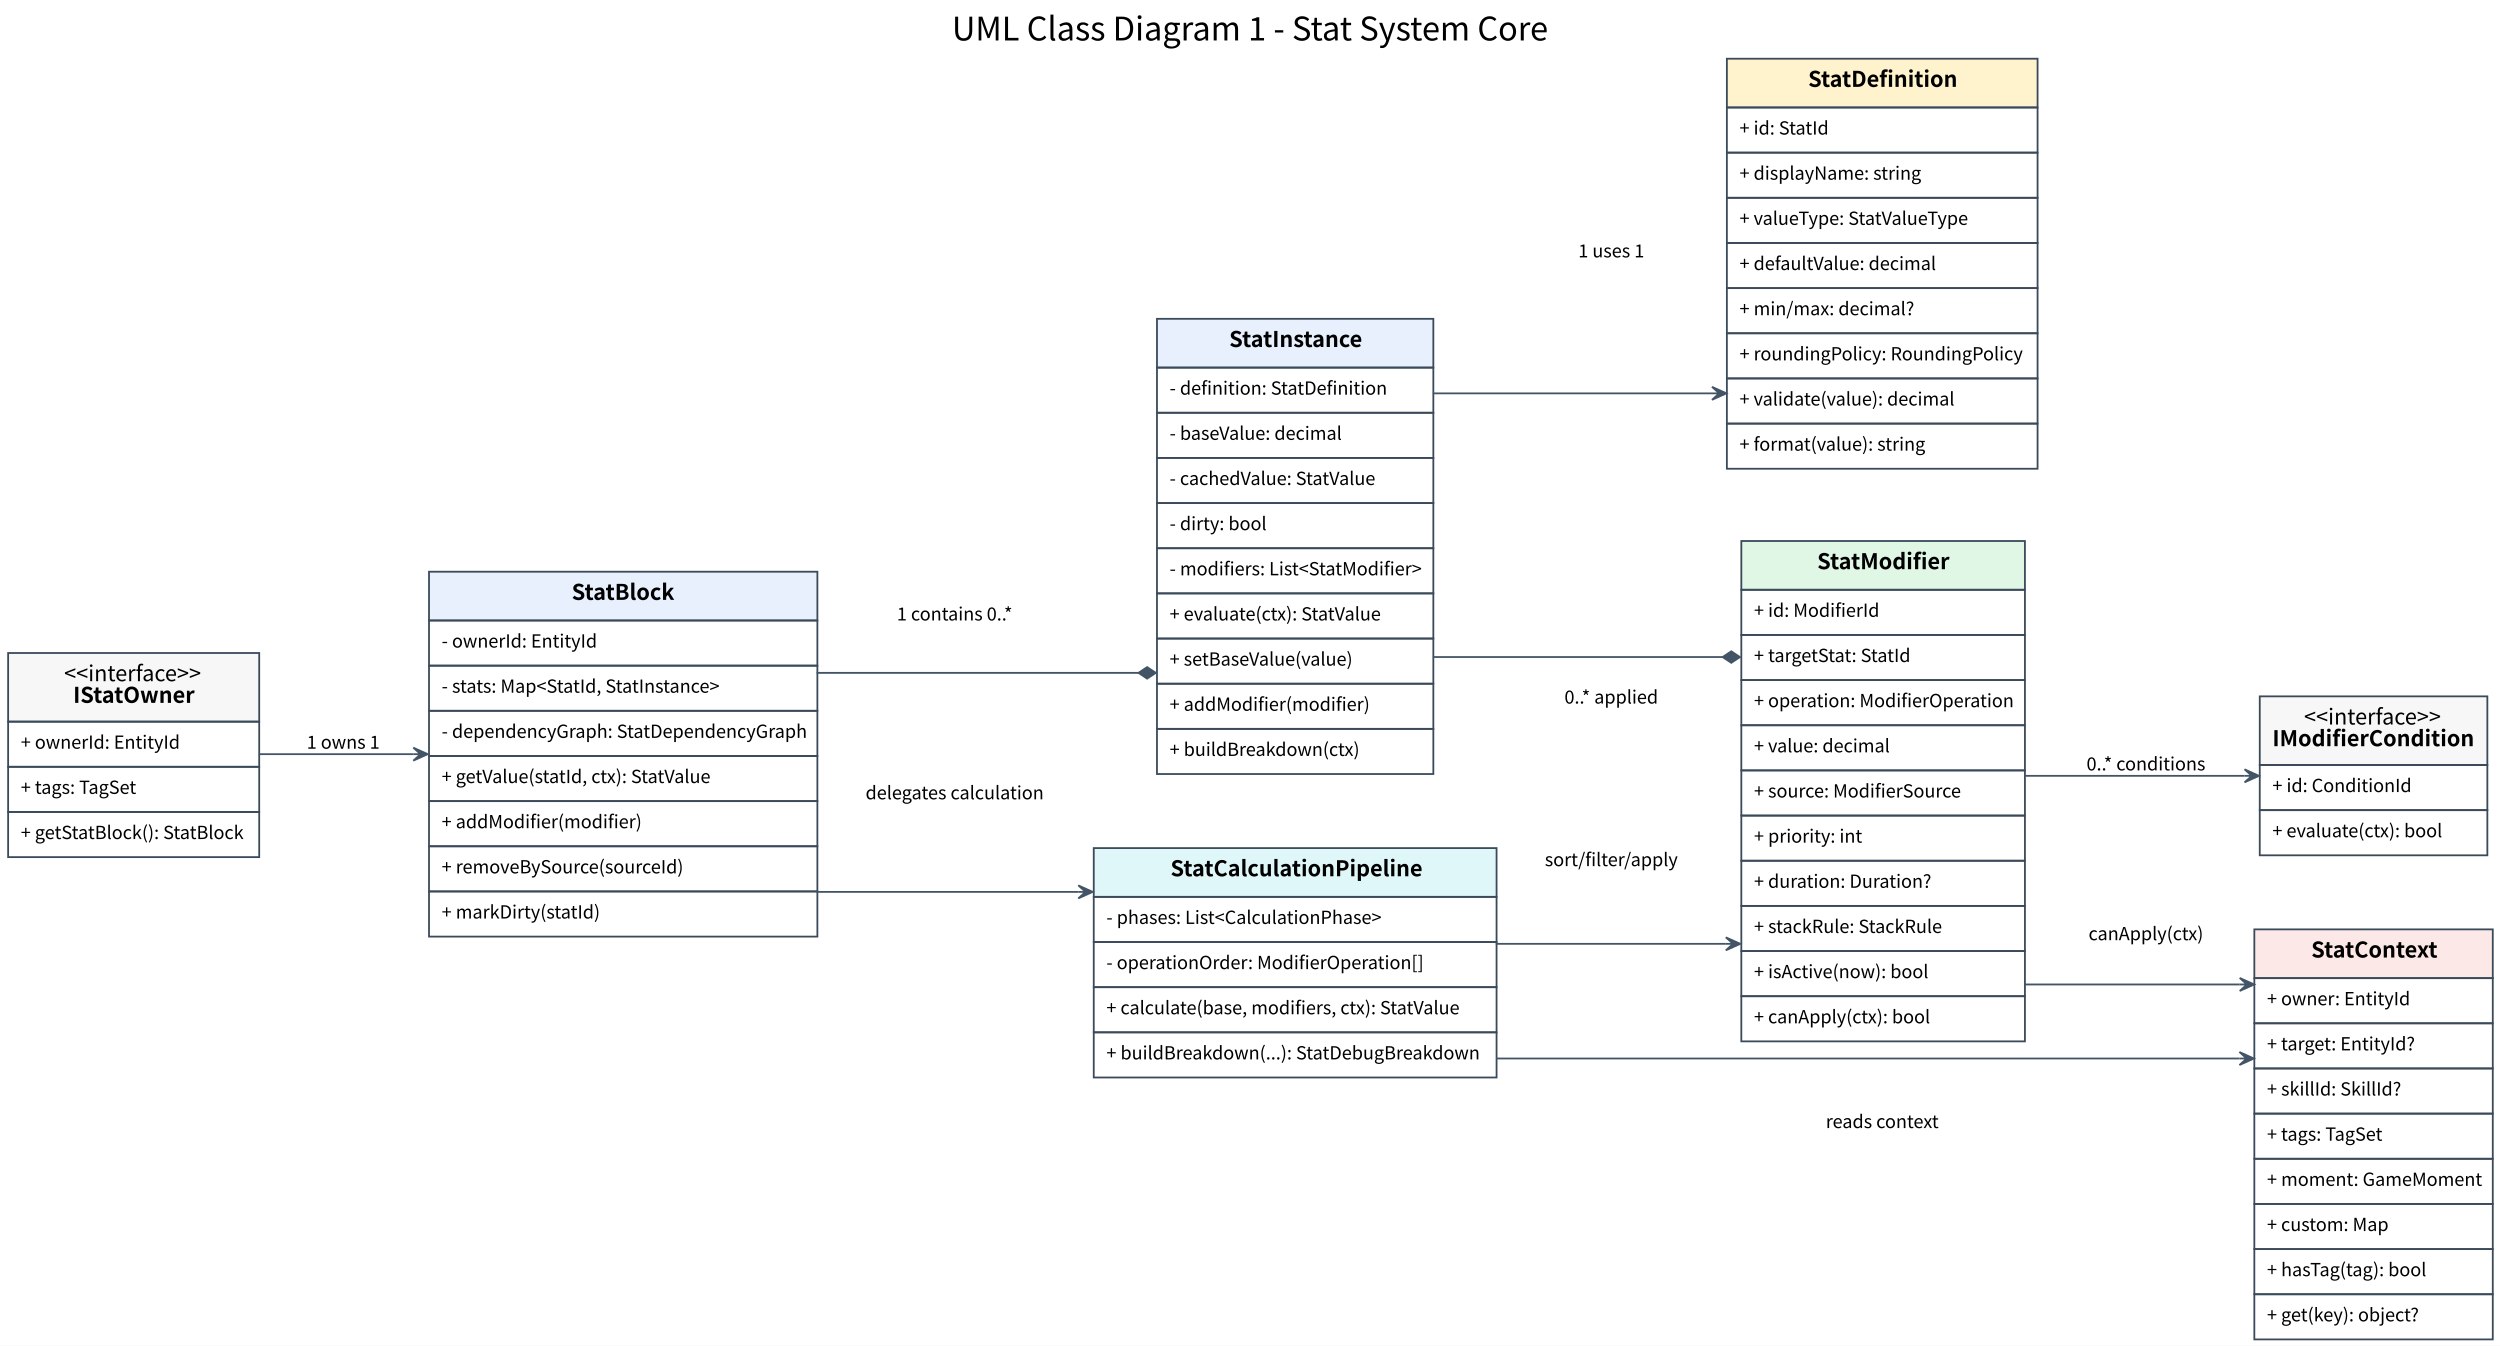
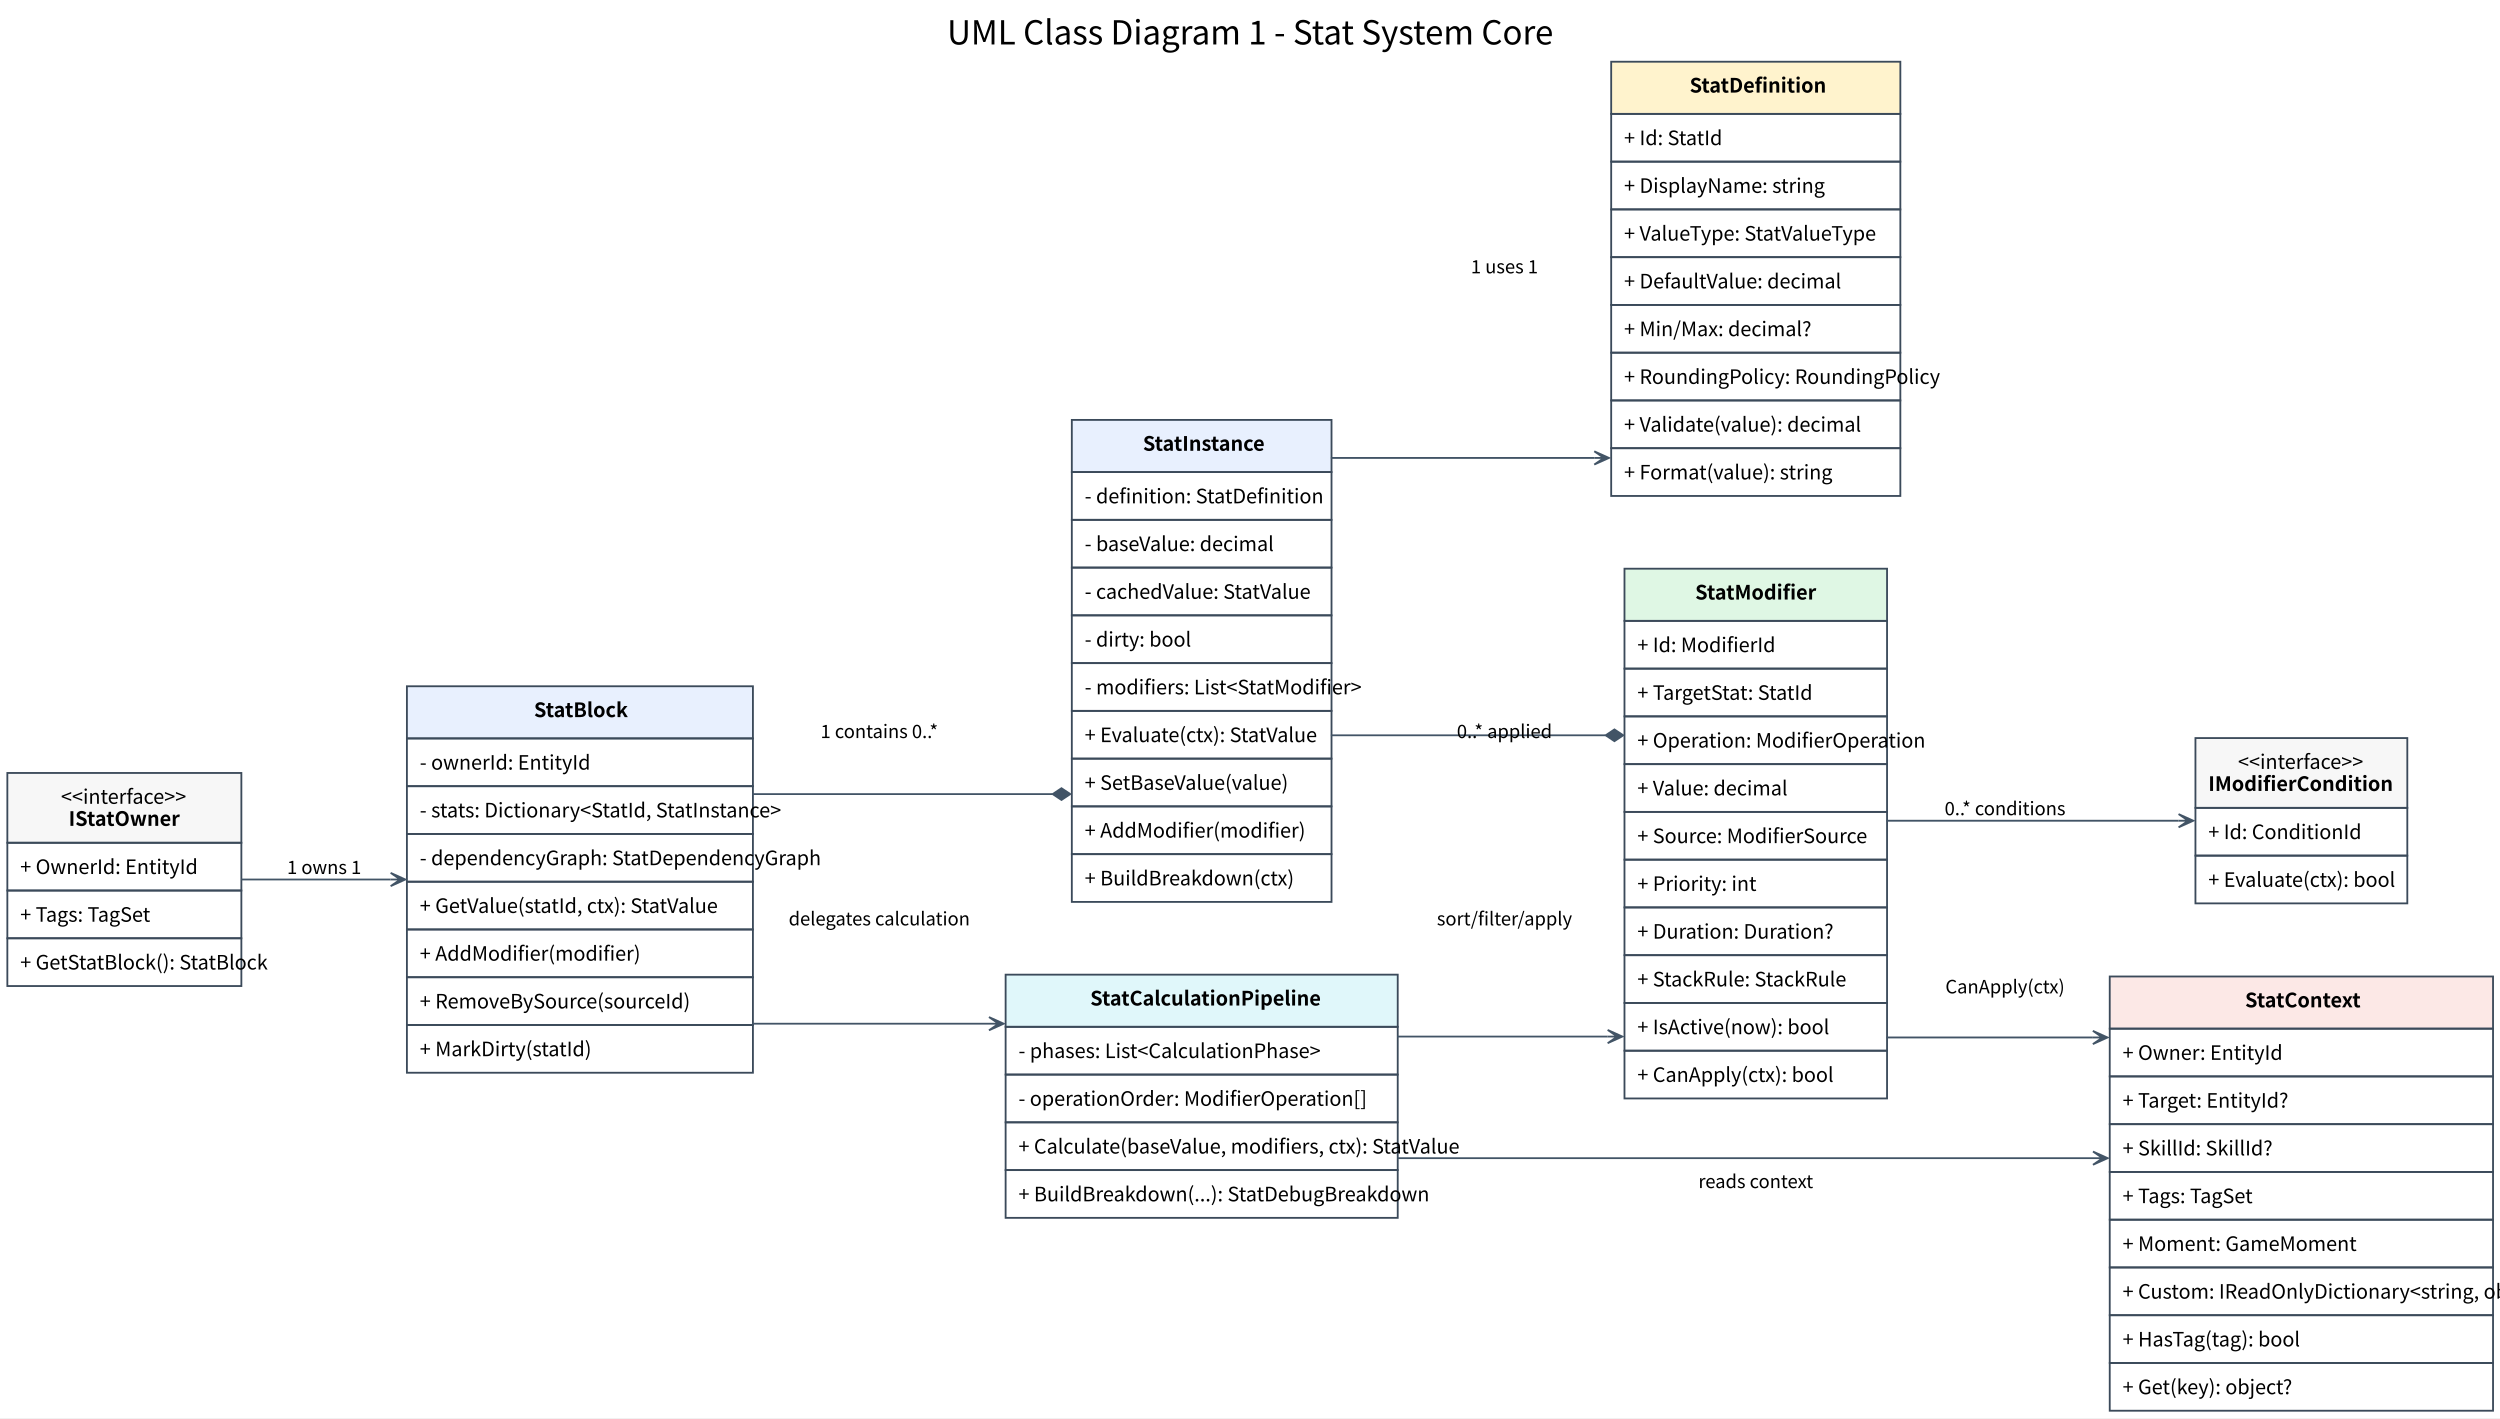
- <svg xmlns="http://www.w3.org/2000/svg" width="1384pt" height="745pt" viewBox="0.00 0.00 1384.00 745.00">
-   <g id="graph0" class="graph" transform="scale(1 1) rotate(0) translate(4 741)">
-     <polygon fill="white" stroke="transparent" points="-4,4 -4,-741 1380,-741 1380,4 -4,4" />
-     <text text-anchor="middle" x="688" y="-718.6" font-family="Noto Sans CJK KR" font-size="18.00">UML Class Diagram 1 - Stat System Core</text>
+ <svg xmlns="http://www.w3.org/2000/svg" width="1361pt" height="772pt" viewBox="0.00 0.00 1361.00 772.00">
+   <style>.node text { font-size: 90%; }</style>
+   <g id="graph0" class="graph" transform="scale(1 1) rotate(0) translate(4 768)">
+     <polygon fill="white" stroke="none" points="-4,4 -4,-768 1357.21,-768 1357.21,4 -4,4" />
+     <text xml:space="preserve" text-anchor="middle" x="676.6" y="-743.8" font-family="Noto Sans CJK KR" font-size="18.00">UML Class Diagram 1 - Stat System Core</text>
    <g id="node1" class="node">
-       <polygon fill="#f7f7f7" stroke="transparent" points="0.5,-341.5 0.5,-379.5 139.5,-379.5 139.5,-341.5 0.5,-341.5" />
-       <polygon fill="none" stroke="#3b4a5a" points="0.5,-341.5 0.5,-379.5 139.5,-379.5 139.5,-341.5 0.5,-341.5" />
-       <text text-anchor="start" x="31.5" y="-363.9" font-family="Noto Sans CJK KR" font-size="12.00">&lt;&lt;interface&gt;&gt;</text>
-       <text text-anchor="start" x="36.5" y="-351.9" font-family="Noto Sans CJK KR" font-weight="bold" font-size="12.00">IStatOwner</text>
-       <polygon fill="none" stroke="#3b4a5a" points="0.5,-316.5 0.5,-341.5 139.5,-341.5 139.5,-316.5 0.5,-316.5" />
-       <text text-anchor="start" x="7.5" y="-326.5" font-family="Noto Sans CJK KR" font-size="10.00">+ ownerId: EntityId</text>
-       <polygon fill="none" stroke="#3b4a5a" points="0.5,-291.5 0.5,-316.5 139.5,-316.5 139.5,-291.5 0.5,-291.5" />
-       <text text-anchor="start" x="7.5" y="-301.5" font-family="Noto Sans CJK KR" font-size="10.00">+ tags: TagSet</text>
-       <polygon fill="none" stroke="#3b4a5a" points="0.5,-266.5 0.5,-291.5 139.5,-291.5 139.5,-266.5 0.5,-266.5" />
-       <text text-anchor="start" x="7.5" y="-276.5" font-family="Noto Sans CJK KR" font-size="10.00">+ getStatBlock(): StatBlock</text>
+       <polygon fill="#f7f7f7" stroke="none" points="0,-309.2 0,-347.2 127.4,-347.2 127.4,-309.2 0,-309.2" />
+       <polygon fill="none" stroke="#3b4a5a" points="0,-309.2 0,-347.2 127.4,-347.2 127.4,-309.2 0,-309.2" />
+       <text xml:space="preserve" text-anchor="start" x="29.18" y="-330.4" font-family="Noto Sans CJK KR" font-size="12.00">&lt;&lt;interface&gt;&gt;</text>
+       <text xml:space="preserve" text-anchor="start" x="33.37" y="-318.4" font-family="Noto Sans CJK KR" font-weight="bold" font-size="12.00">IStatOwner</text>
+       <polygon fill="none" stroke="#3b4a5a" points="0,-283.2 0,-309.2 127.4,-309.2 127.4,-283.2 0,-283.2" />
+       <text xml:space="preserve" text-anchor="start" x="7" y="-292.2" font-family="Noto Sans CJK KR" font-size="10.00">+ OwnerId: EntityId</text>
+       <polygon fill="none" stroke="#3b4a5a" points="0,-257.2 0,-283.2 127.4,-283.2 127.4,-257.2 0,-257.2" />
+       <text xml:space="preserve" text-anchor="start" x="7" y="-266.2" font-family="Noto Sans CJK KR" font-size="10.00">+ Tags: TagSet</text>
+       <polygon fill="none" stroke="#3b4a5a" points="0,-231.2 0,-257.2 127.4,-257.2 127.4,-231.2 0,-231.2" />
+       <text xml:space="preserve" text-anchor="start" x="7" y="-240.2" font-family="Noto Sans CJK KR" font-size="10.00">+ GetStatBlock(): StatBlock</text>
    </g>
    <g id="node2" class="node">
-       <polygon fill="#e8f0fe" stroke="transparent" points="233.5,-397.5 233.5,-424.5 448.5,-424.5 448.5,-397.5 233.5,-397.5" />
-       <polygon fill="none" stroke="#3b4a5a" points="233.5,-397.5 233.5,-424.5 448.5,-424.5 448.5,-397.5 233.5,-397.5" />
-       <text text-anchor="start" x="312.5" y="-408.9" font-family="Noto Sans CJK KR" font-weight="bold" font-size="12.00">StatBlock</text>
-       <polygon fill="none" stroke="#3b4a5a" points="233.5,-372.5 233.5,-397.5 448.5,-397.5 448.5,-372.5 233.5,-372.5" />
-       <text text-anchor="start" x="240.5" y="-382.5" font-family="Noto Sans CJK KR" font-size="10.00">- ownerId: EntityId</text>
-       <polygon fill="none" stroke="#3b4a5a" points="233.5,-347.5 233.5,-372.5 448.5,-372.5 448.5,-347.5 233.5,-347.5" />
-       <text text-anchor="start" x="240.5" y="-357.5" font-family="Noto Sans CJK KR" font-size="10.00">- stats: Map&lt;StatId, StatInstance&gt;</text>
-       <polygon fill="none" stroke="#3b4a5a" points="233.5,-322.5 233.5,-347.5 448.5,-347.5 448.5,-322.5 233.5,-322.5" />
-       <text text-anchor="start" x="240.5" y="-332.5" font-family="Noto Sans CJK KR" font-size="10.00">- dependencyGraph: StatDependencyGraph</text>
-       <polygon fill="none" stroke="#3b4a5a" points="233.5,-297.5 233.5,-322.5 448.5,-322.5 448.5,-297.5 233.5,-297.5" />
-       <text text-anchor="start" x="240.5" y="-307.5" font-family="Noto Sans CJK KR" font-size="10.00">+ getValue(statId, ctx): StatValue</text>
-       <polygon fill="none" stroke="#3b4a5a" points="233.5,-272.5 233.5,-297.5 448.5,-297.5 448.5,-272.5 233.5,-272.5" />
-       <text text-anchor="start" x="240.5" y="-282.5" font-family="Noto Sans CJK KR" font-size="10.00">+ addModifier(modifier)</text>
-       <polygon fill="none" stroke="#3b4a5a" points="233.5,-247.5 233.5,-272.5 448.5,-272.5 448.5,-247.5 233.5,-247.5" />
-       <text text-anchor="start" x="240.5" y="-257.5" font-family="Noto Sans CJK KR" font-size="10.00">+ removeBySource(sourceId)</text>
-       <polygon fill="none" stroke="#3b4a5a" points="233.5,-222.5 233.5,-247.5 448.5,-247.5 448.5,-222.5 233.5,-222.5" />
-       <text text-anchor="start" x="240.5" y="-232.5" font-family="Noto Sans CJK KR" font-size="10.00">+ markDirty(statId)</text>
+       <polygon fill="#e8f0fe" stroke="none" points="217.52,-366 217.52,-394.4 405.89,-394.4 405.89,-366 217.52,-366" />
+       <polygon fill="none" stroke="#3b4a5a" points="217.52,-366 217.52,-394.4 405.89,-394.4 405.89,-366 217.52,-366" />
+       <text xml:space="preserve" text-anchor="start" x="286.7" y="-377.6" font-family="Noto Sans CJK KR" font-weight="bold" font-size="12.00">StatBlock</text>
+       <polygon fill="none" stroke="#3b4a5a" points="217.52,-340 217.52,-366 405.89,-366 405.89,-340 217.52,-340" />
+       <text xml:space="preserve" text-anchor="start" x="224.52" y="-349" font-family="Noto Sans CJK KR" font-size="10.00">- ownerId: EntityId</text>
+       <polygon fill="none" stroke="#3b4a5a" points="217.52,-314 217.52,-340 405.89,-340 405.89,-314 217.52,-314" />
+       <text xml:space="preserve" text-anchor="start" x="224.52" y="-323" font-family="Noto Sans CJK KR" font-size="10.00">- stats: Dictionary&lt;StatId, StatInstance&gt;</text>
+       <polygon fill="none" stroke="#3b4a5a" points="217.52,-288 217.52,-314 405.89,-314 405.89,-288 217.52,-288" />
+       <text xml:space="preserve" text-anchor="start" x="224.52" y="-297" font-family="Noto Sans CJK KR" font-size="10.00">- dependencyGraph: StatDependencyGraph</text>
+       <polygon fill="none" stroke="#3b4a5a" points="217.52,-262 217.52,-288 405.89,-288 405.89,-262 217.52,-262" />
+       <text xml:space="preserve" text-anchor="start" x="224.52" y="-271" font-family="Noto Sans CJK KR" font-size="10.00">+ GetValue(statId, ctx): StatValue</text>
+       <polygon fill="none" stroke="#3b4a5a" points="217.52,-236 217.52,-262 405.89,-262 405.89,-236 217.52,-236" />
+       <text xml:space="preserve" text-anchor="start" x="224.52" y="-245" font-family="Noto Sans CJK KR" font-size="10.00">+ AddModifier(modifier)</text>
+       <polygon fill="none" stroke="#3b4a5a" points="217.52,-210 217.52,-236 405.89,-236 405.89,-210 217.52,-210" />
+       <text xml:space="preserve" text-anchor="start" x="224.52" y="-219" font-family="Noto Sans CJK KR" font-size="10.00">+ RemoveBySource(sourceId)</text>
+       <polygon fill="none" stroke="#3b4a5a" points="217.52,-184 217.52,-210 405.89,-210 405.89,-184 217.52,-184" />
+       <text xml:space="preserve" text-anchor="start" x="224.52" y="-193" font-family="Noto Sans CJK KR" font-size="10.00">+ MarkDirty(statId)</text>
    </g>
    <g id="edge1" class="edge">
-       <path fill="none" stroke="#425466" d="M139.29,-323.5C139.29,-323.5 224.8,-323.5 224.8,-323.5" />
-       <polygon fill="#425466" stroke="#425466" points="232.8,-323.5 224.8,-327.1 228.8,-323.5 224.8,-323.5 224.8,-323.5 224.8,-323.5 228.8,-323.5 224.8,-319.9 232.8,-323.5 232.8,-323.5" />
-       <text text-anchor="middle" x="186" y="-326.5" font-family="Noto Sans CJK KR" font-size="10.00">1 owns 1</text>
+       <path fill="none" stroke="#425466" d="M127.25,-289.2C127.25,-289.2 208.68,-289.2 208.68,-289.2" />
+       <polygon fill="#425466" stroke="#425466" points="216.68,-289.2 208.68,-292.8 213.9,-289.2 208.68,-289.2 208.68,-289.2 208.68,-289.2 213.9,-289.2 208.68,-285.6 216.68,-289.2" />
+       <text xml:space="preserve" text-anchor="middle" x="172.46" y="-292.2" font-family="Noto Sans CJK KR" font-size="10.00">1 owns 1</text>
    </g>
    <g id="node3" class="node">
-       <polygon fill="#e8f0fe" stroke="transparent" points="636.5,-537.5 636.5,-564.5 789.5,-564.5 789.5,-537.5 636.5,-537.5" />
-       <polygon fill="none" stroke="#3b4a5a" points="636.5,-537.5 636.5,-564.5 789.5,-564.5 789.5,-537.5 636.5,-537.5" />
-       <text text-anchor="start" x="676.5" y="-548.9" font-family="Noto Sans CJK KR" font-weight="bold" font-size="12.00">StatInstance</text>
-       <polygon fill="none" stroke="#3b4a5a" points="636.5,-512.5 636.5,-537.5 789.5,-537.5 789.5,-512.5 636.5,-512.5" />
-       <text text-anchor="start" x="643.5" y="-522.5" font-family="Noto Sans CJK KR" font-size="10.00">- definition: StatDefinition</text>
-       <polygon fill="none" stroke="#3b4a5a" points="636.5,-487.5 636.5,-512.5 789.5,-512.5 789.5,-487.5 636.5,-487.5" />
-       <text text-anchor="start" x="643.5" y="-497.5" font-family="Noto Sans CJK KR" font-size="10.00">- baseValue: decimal</text>
-       <polygon fill="none" stroke="#3b4a5a" points="636.5,-462.5 636.5,-487.5 789.5,-487.5 789.5,-462.5 636.5,-462.5" />
-       <text text-anchor="start" x="643.5" y="-472.5" font-family="Noto Sans CJK KR" font-size="10.00">- cachedValue: StatValue</text>
-       <polygon fill="none" stroke="#3b4a5a" points="636.5,-437.5 636.5,-462.5 789.5,-462.5 789.5,-437.5 636.5,-437.5" />
-       <text text-anchor="start" x="643.5" y="-447.5" font-family="Noto Sans CJK KR" font-size="10.00">- dirty: bool</text>
-       <polygon fill="none" stroke="#3b4a5a" points="636.5,-412.5 636.5,-437.5 789.5,-437.5 789.5,-412.5 636.5,-412.5" />
-       <text text-anchor="start" x="643.5" y="-422.5" font-family="Noto Sans CJK KR" font-size="10.00">- modifiers: List&lt;StatModifier&gt;</text>
-       <polygon fill="none" stroke="#3b4a5a" points="636.5,-387.5 636.5,-412.5 789.5,-412.5 789.5,-387.5 636.5,-387.5" />
-       <text text-anchor="start" x="643.5" y="-397.5" font-family="Noto Sans CJK KR" font-size="10.00">+ evaluate(ctx): StatValue</text>
-       <polygon fill="none" stroke="#3b4a5a" points="636.5,-362.5 636.5,-387.5 789.5,-387.5 789.5,-362.5 636.5,-362.5" />
-       <text text-anchor="start" x="643.5" y="-372.5" font-family="Noto Sans CJK KR" font-size="10.00">+ setBaseValue(value)</text>
-       <polygon fill="none" stroke="#3b4a5a" points="636.5,-337.5 636.5,-362.5 789.5,-362.5 789.5,-337.5 636.5,-337.5" />
-       <text text-anchor="start" x="643.5" y="-347.5" font-family="Noto Sans CJK KR" font-size="10.00">+ addModifier(modifier)</text>
-       <polygon fill="none" stroke="#3b4a5a" points="636.5,-312.5 636.5,-337.5 789.5,-337.5 789.5,-312.5 636.5,-312.5" />
-       <text text-anchor="start" x="643.5" y="-322.5" font-family="Noto Sans CJK KR" font-size="10.00">+ buildBreakdown(ctx)</text>
+       <polygon fill="#e8f0fe" stroke="none" points="579.5,-511 579.5,-539.4 720.88,-539.4 720.88,-511 579.5,-511" />
+       <polygon fill="none" stroke="#3b4a5a" points="579.5,-511 579.5,-539.4 720.88,-539.4 720.88,-511 579.5,-511" />
+       <text xml:space="preserve" text-anchor="start" x="618.19" y="-522.6" font-family="Noto Sans CJK KR" font-weight="bold" font-size="12.00">StatInstance</text>
+       <polygon fill="none" stroke="#3b4a5a" points="579.5,-485 579.5,-511 720.88,-511 720.88,-485 579.5,-485" />
+       <text xml:space="preserve" text-anchor="start" x="586.5" y="-494" font-family="Noto Sans CJK KR" font-size="10.00">- definition: StatDefinition</text>
+       <polygon fill="none" stroke="#3b4a5a" points="579.5,-459 579.5,-485 720.88,-485 720.88,-459 579.5,-459" />
+       <text xml:space="preserve" text-anchor="start" x="586.5" y="-468" font-family="Noto Sans CJK KR" font-size="10.00">- baseValue: decimal</text>
+       <polygon fill="none" stroke="#3b4a5a" points="579.5,-433 579.5,-459 720.88,-459 720.88,-433 579.5,-433" />
+       <text xml:space="preserve" text-anchor="start" x="586.5" y="-442" font-family="Noto Sans CJK KR" font-size="10.00">- cachedValue: StatValue</text>
+       <polygon fill="none" stroke="#3b4a5a" points="579.5,-407 579.5,-433 720.88,-433 720.88,-407 579.5,-407" />
+       <text xml:space="preserve" text-anchor="start" x="586.5" y="-416" font-family="Noto Sans CJK KR" font-size="10.00">- dirty: bool</text>
+       <polygon fill="none" stroke="#3b4a5a" points="579.5,-381 579.5,-407 720.88,-407 720.88,-381 579.5,-381" />
+       <text xml:space="preserve" text-anchor="start" x="586.5" y="-390" font-family="Noto Sans CJK KR" font-size="10.00">- modifiers: List&lt;StatModifier&gt;</text>
+       <polygon fill="none" stroke="#3b4a5a" points="579.5,-355 579.5,-381 720.88,-381 720.88,-355 579.5,-355" />
+       <text xml:space="preserve" text-anchor="start" x="586.5" y="-364" font-family="Noto Sans CJK KR" font-size="10.00">+ Evaluate(ctx): StatValue</text>
+       <polygon fill="none" stroke="#3b4a5a" points="579.5,-329 579.5,-355 720.88,-355 720.88,-329 579.5,-329" />
+       <text xml:space="preserve" text-anchor="start" x="586.5" y="-338" font-family="Noto Sans CJK KR" font-size="10.00">+ SetBaseValue(value)</text>
+       <polygon fill="none" stroke="#3b4a5a" points="579.5,-303 579.5,-329 720.88,-329 720.88,-303 579.5,-303" />
+       <text xml:space="preserve" text-anchor="start" x="586.5" y="-312" font-family="Noto Sans CJK KR" font-size="10.00">+ AddModifier(modifier)</text>
+       <polygon fill="none" stroke="#3b4a5a" points="579.5,-277 579.5,-303 720.88,-303 720.88,-277 579.5,-277" />
+       <text xml:space="preserve" text-anchor="start" x="586.5" y="-286" font-family="Noto Sans CJK KR" font-size="10.00">+ BuildBreakdown(ctx)</text>
    </g>
    <g id="edge2" class="edge">
-       <path fill="none" stroke="#425466" d="M448.1,-368.5C448.1,-368.5 626.24,-368.5 626.24,-368.5" />
-       <polygon fill="#425466" stroke="#425466" points="626.24,-368.5 631.04,-365.3 635.84,-368.5 631.04,-371.7 626.24,-368.5" />
-       <text text-anchor="middle" x="524.5" y="-397.5" font-family="Noto Sans CJK KR" font-size="10.00">1 contains 0..*</text>
+       <path fill="none" stroke="#425466" d="M405.54,-335.7C405.54,-335.7 568.92,-335.7 568.92,-335.7" />
+       <polygon fill="#425466" stroke="#425466" points="569.07,-335.7 573.87,-332.5 578.67,-335.7 573.87,-338.9 569.07,-335.7" />
+       <text xml:space="preserve" text-anchor="middle" x="474.68" y="-366.2" font-family="Noto Sans CJK KR" font-size="10.00">1 contains 0..*</text>
    </g>
    <g id="node8" class="node">
-       <polygon fill="#e0f7fa" stroke="transparent" points="601.5,-244.5 601.5,-271.5 824.5,-271.5 824.5,-244.5 601.5,-244.5" />
-       <polygon fill="none" stroke="#3b4a5a" points="601.5,-244.5 601.5,-271.5 824.5,-271.5 824.5,-244.5 601.5,-244.5" />
-       <text text-anchor="start" x="644" y="-255.9" font-family="Noto Sans CJK KR" font-weight="bold" font-size="12.00">StatCalculationPipeline</text>
-       <polygon fill="none" stroke="#3b4a5a" points="601.5,-219.5 601.5,-244.5 824.5,-244.5 824.5,-219.5 601.5,-219.5" />
-       <text text-anchor="start" x="608.5" y="-229.5" font-family="Noto Sans CJK KR" font-size="10.00">- phases: List&lt;CalculationPhase&gt;</text>
-       <polygon fill="none" stroke="#3b4a5a" points="601.5,-194.5 601.5,-219.5 824.5,-219.5 824.5,-194.5 601.5,-194.5" />
-       <text text-anchor="start" x="608.5" y="-204.5" font-family="Noto Sans CJK KR" font-size="10.00">- operationOrder: ModifierOperation[]</text>
-       <polygon fill="none" stroke="#3b4a5a" points="601.5,-169.5 601.5,-194.5 824.5,-194.5 824.5,-169.5 601.5,-169.5" />
-       <text text-anchor="start" x="608.5" y="-179.5" font-family="Noto Sans CJK KR" font-size="10.00">+ calculate(base, modifiers, ctx): StatValue</text>
-       <polygon fill="none" stroke="#3b4a5a" points="601.5,-144.5 601.5,-169.5 824.5,-169.5 824.5,-144.5 601.5,-144.5" />
-       <text text-anchor="start" x="608.5" y="-154.5" font-family="Noto Sans CJK KR" font-size="10.00">+ buildBreakdown(...): StatDebugBreakdown</text>
+       <polygon fill="#e0f7fa" stroke="none" points="543.46,-209 543.46,-237.4 756.92,-237.4 756.92,-209 543.46,-209" />
+       <polygon fill="none" stroke="#3b4a5a" points="543.46,-209 543.46,-237.4 756.92,-237.4 756.92,-209 543.46,-209" />
+       <text xml:space="preserve" text-anchor="start" x="589.52" y="-220.6" font-family="Noto Sans CJK KR" font-weight="bold" font-size="12.00">StatCalculationPipeline</text>
+       <polygon fill="none" stroke="#3b4a5a" points="543.46,-183 543.46,-209 756.92,-209 756.92,-183 543.46,-183" />
+       <text xml:space="preserve" text-anchor="start" x="550.46" y="-192" font-family="Noto Sans CJK KR" font-size="10.00">- phases: List&lt;CalculationPhase&gt;</text>
+       <polygon fill="none" stroke="#3b4a5a" points="543.46,-157 543.46,-183 756.92,-183 756.92,-157 543.46,-157" />
+       <text xml:space="preserve" text-anchor="start" x="550.46" y="-166" font-family="Noto Sans CJK KR" font-size="10.00">- operationOrder: ModifierOperation[]</text>
+       <polygon fill="none" stroke="#3b4a5a" points="543.46,-131 543.46,-157 756.92,-157 756.92,-131 543.46,-131" />
+       <text xml:space="preserve" text-anchor="start" x="550.46" y="-140" font-family="Noto Sans CJK KR" font-size="10.00">+ Calculate(baseValue, modifiers, ctx): StatValue</text>
+       <polygon fill="none" stroke="#3b4a5a" points="543.46,-105 543.46,-131 756.92,-131 756.92,-105 543.46,-105" />
+       <text xml:space="preserve" text-anchor="start" x="550.46" y="-114" font-family="Noto Sans CJK KR" font-size="10.00">+ BuildBreakdown(...): StatDebugBreakdown</text>
    </g>
    <g id="edge6" class="edge">
-       <path fill="none" stroke="#425466" d="M448.1,-247.25C448.1,-247.25 592.94,-247.25 592.94,-247.25" />
-       <polygon fill="#425466" stroke="#425466" points="600.94,-247.25 592.94,-250.85 596.94,-247.25 592.94,-247.25 592.94,-247.25 592.94,-247.25 596.94,-247.25 592.94,-243.65 600.94,-247.25 600.94,-247.25" />
-       <text text-anchor="middle" x="524.5" y="-298.5" font-family="Noto Sans CJK KR" font-size="10.00">delegates calculation</text>
+       <path fill="none" stroke="#425466" d="M405.54,-210.7C405.54,-210.7 534.41,-210.7 534.41,-210.7" />
+       <polygon fill="#425466" stroke="#425466" points="542.41,-210.7 534.41,-214.3 539.63,-210.7 534.41,-210.7 534.41,-210.7 534.41,-210.7 539.63,-210.7 534.41,-207.1 542.41,-210.7" />
+       <text xml:space="preserve" text-anchor="middle" x="474.68" y="-264.2" font-family="Noto Sans CJK KR" font-size="10.00">delegates calculation</text>
    </g>
    <g id="node4" class="node">
-       <polygon fill="#fff3cd" stroke="transparent" points="952,-681.5 952,-708.5 1124,-708.5 1124,-681.5 952,-681.5" />
-       <polygon fill="none" stroke="#3b4a5a" points="952,-681.5 952,-708.5 1124,-708.5 1124,-681.5 952,-681.5" />
-       <text text-anchor="start" x="997" y="-692.9" font-family="Noto Sans CJK KR" font-weight="bold" font-size="12.00">StatDefinition</text>
-       <polygon fill="none" stroke="#3b4a5a" points="952,-656.5 952,-681.5 1124,-681.5 1124,-656.5 952,-656.5" />
-       <text text-anchor="start" x="959" y="-666.5" font-family="Noto Sans CJK KR" font-size="10.00">+ id: StatId</text>
-       <polygon fill="none" stroke="#3b4a5a" points="952,-631.5 952,-656.5 1124,-656.5 1124,-631.5 952,-631.5" />
-       <text text-anchor="start" x="959" y="-641.5" font-family="Noto Sans CJK KR" font-size="10.00">+ displayName: string</text>
-       <polygon fill="none" stroke="#3b4a5a" points="952,-606.5 952,-631.5 1124,-631.5 1124,-606.5 952,-606.5" />
-       <text text-anchor="start" x="959" y="-616.5" font-family="Noto Sans CJK KR" font-size="10.00">+ valueType: StatValueType</text>
-       <polygon fill="none" stroke="#3b4a5a" points="952,-581.5 952,-606.5 1124,-606.5 1124,-581.5 952,-581.5" />
-       <text text-anchor="start" x="959" y="-591.5" font-family="Noto Sans CJK KR" font-size="10.00">+ defaultValue: decimal</text>
-       <polygon fill="none" stroke="#3b4a5a" points="952,-556.5 952,-581.5 1124,-581.5 1124,-556.5 952,-556.5" />
-       <text text-anchor="start" x="959" y="-566.5" font-family="Noto Sans CJK KR" font-size="10.00">+ min/max: decimal?</text>
-       <polygon fill="none" stroke="#3b4a5a" points="952,-531.5 952,-556.5 1124,-556.5 1124,-531.5 952,-531.5" />
-       <text text-anchor="start" x="959" y="-541.5" font-family="Noto Sans CJK KR" font-size="10.00">+ roundingPolicy: RoundingPolicy</text>
-       <polygon fill="none" stroke="#3b4a5a" points="952,-506.5 952,-531.5 1124,-531.5 1124,-506.5 952,-506.5" />
-       <text text-anchor="start" x="959" y="-516.5" font-family="Noto Sans CJK KR" font-size="10.00">+ validate(value): decimal</text>
-       <polygon fill="none" stroke="#3b4a5a" points="952,-481.5 952,-506.5 1124,-506.5 1124,-481.5 952,-481.5" />
-       <text text-anchor="start" x="959" y="-491.5" font-family="Noto Sans CJK KR" font-size="10.00">+ format(value): string</text>
+       <polygon fill="#fff3cd" stroke="none" points="873.13,-706 873.13,-734.4 1030.55,-734.4 1030.55,-706 873.13,-706" />
+       <polygon fill="none" stroke="#3b4a5a" points="873.13,-706 873.13,-734.4 1030.55,-734.4 1030.55,-706 873.13,-706" />
+       <text xml:space="preserve" text-anchor="start" x="915.84" y="-717.6" font-family="Noto Sans CJK KR" font-weight="bold" font-size="12.00">StatDefinition</text>
+       <polygon fill="none" stroke="#3b4a5a" points="873.13,-680 873.13,-706 1030.55,-706 1030.55,-680 873.13,-680" />
+       <text xml:space="preserve" text-anchor="start" x="880.13" y="-689" font-family="Noto Sans CJK KR" font-size="10.00">+ Id: StatId</text>
+       <polygon fill="none" stroke="#3b4a5a" points="873.13,-654 873.13,-680 1030.55,-680 1030.55,-654 873.13,-654" />
+       <text xml:space="preserve" text-anchor="start" x="880.13" y="-663" font-family="Noto Sans CJK KR" font-size="10.00">+ DisplayName: string</text>
+       <polygon fill="none" stroke="#3b4a5a" points="873.13,-628 873.13,-654 1030.55,-654 1030.55,-628 873.13,-628" />
+       <text xml:space="preserve" text-anchor="start" x="880.13" y="-637" font-family="Noto Sans CJK KR" font-size="10.00">+ ValueType: StatValueType</text>
+       <polygon fill="none" stroke="#3b4a5a" points="873.13,-602 873.13,-628 1030.55,-628 1030.55,-602 873.13,-602" />
+       <text xml:space="preserve" text-anchor="start" x="880.13" y="-611" font-family="Noto Sans CJK KR" font-size="10.00">+ DefaultValue: decimal</text>
+       <polygon fill="none" stroke="#3b4a5a" points="873.13,-576 873.13,-602 1030.55,-602 1030.55,-576 873.13,-576" />
+       <text xml:space="preserve" text-anchor="start" x="880.13" y="-585" font-family="Noto Sans CJK KR" font-size="10.00">+ Min/Max: decimal?</text>
+       <polygon fill="none" stroke="#3b4a5a" points="873.13,-550 873.13,-576 1030.55,-576 1030.55,-550 873.13,-550" />
+       <text xml:space="preserve" text-anchor="start" x="880.13" y="-559" font-family="Noto Sans CJK KR" font-size="10.00">+ RoundingPolicy: RoundingPolicy</text>
+       <polygon fill="none" stroke="#3b4a5a" points="873.13,-524 873.13,-550 1030.55,-550 1030.55,-524 873.13,-524" />
+       <text xml:space="preserve" text-anchor="start" x="880.13" y="-533" font-family="Noto Sans CJK KR" font-size="10.00">+ Validate(value): decimal</text>
+       <polygon fill="none" stroke="#3b4a5a" points="873.13,-498 873.13,-524 1030.55,-524 1030.55,-498 873.13,-498" />
+       <text xml:space="preserve" text-anchor="start" x="880.13" y="-507" font-family="Noto Sans CJK KR" font-size="10.00">+ Format(value): string</text>
    </g>
    <g id="edge3" class="edge">
-       <path fill="none" stroke="#425466" d="M789.23,-523.25C789.23,-523.25 943.75,-523.25 943.75,-523.25" />
-       <polygon fill="#425466" stroke="#425466" points="951.75,-523.25 943.75,-526.85 947.75,-523.25 943.75,-523.25 943.75,-523.25 943.75,-523.25 947.75,-523.25 943.75,-519.65 951.75,-523.25 951.75,-523.25" />
-       <text text-anchor="middle" x="888" y="-598.5" font-family="Noto Sans CJK KR" font-size="10.00">1 uses 1</text>
+       <path fill="none" stroke="#425466" d="M720.53,-518.7C720.53,-518.7 863.93,-518.7 863.93,-518.7" />
+       <polygon fill="#425466" stroke="#425466" points="871.93,-518.7 863.93,-522.3 869.15,-518.7 863.93,-518.7 863.93,-518.7 863.93,-518.7 869.15,-518.7 863.93,-515.1 871.93,-518.7" />
+       <text xml:space="preserve" text-anchor="middle" x="815.02" y="-619.2" font-family="Noto Sans CJK KR" font-size="10.00">1 uses 1</text>
    </g>
    <g id="node5" class="node">
-       <polygon fill="#dff7e4" stroke="transparent" points="960,-414.5 960,-441.5 1117,-441.5 1117,-414.5 960,-414.5" />
-       <polygon fill="none" stroke="#3b4a5a" points="960,-414.5 960,-441.5 1117,-441.5 1117,-414.5 960,-414.5" />
-       <text text-anchor="start" x="1002" y="-425.9" font-family="Noto Sans CJK KR" font-weight="bold" font-size="12.00">StatModifier</text>
-       <polygon fill="none" stroke="#3b4a5a" points="960,-389.5 960,-414.5 1117,-414.5 1117,-389.5 960,-389.5" />
-       <text text-anchor="start" x="967" y="-399.5" font-family="Noto Sans CJK KR" font-size="10.00">+ id: ModifierId</text>
-       <polygon fill="none" stroke="#3b4a5a" points="960,-364.5 960,-389.5 1117,-389.5 1117,-364.5 960,-364.5" />
-       <text text-anchor="start" x="967" y="-374.5" font-family="Noto Sans CJK KR" font-size="10.00">+ targetStat: StatId</text>
-       <polygon fill="none" stroke="#3b4a5a" points="960,-339.5 960,-364.5 1117,-364.5 1117,-339.5 960,-339.5" />
-       <text text-anchor="start" x="967" y="-349.5" font-family="Noto Sans CJK KR" font-size="10.00">+ operation: ModifierOperation</text>
-       <polygon fill="none" stroke="#3b4a5a" points="960,-314.5 960,-339.5 1117,-339.5 1117,-314.5 960,-314.5" />
-       <text text-anchor="start" x="967" y="-324.5" font-family="Noto Sans CJK KR" font-size="10.00">+ value: decimal</text>
-       <polygon fill="none" stroke="#3b4a5a" points="960,-289.5 960,-314.5 1117,-314.5 1117,-289.5 960,-289.5" />
-       <text text-anchor="start" x="967" y="-299.5" font-family="Noto Sans CJK KR" font-size="10.00">+ source: ModifierSource</text>
-       <polygon fill="none" stroke="#3b4a5a" points="960,-264.5 960,-289.5 1117,-289.5 1117,-264.5 960,-264.5" />
-       <text text-anchor="start" x="967" y="-274.5" font-family="Noto Sans CJK KR" font-size="10.00">+ priority: int</text>
-       <polygon fill="none" stroke="#3b4a5a" points="960,-239.5 960,-264.5 1117,-264.5 1117,-239.5 960,-239.5" />
-       <text text-anchor="start" x="967" y="-249.5" font-family="Noto Sans CJK KR" font-size="10.00">+ duration: Duration?</text>
-       <polygon fill="none" stroke="#3b4a5a" points="960,-214.5 960,-239.5 1117,-239.5 1117,-214.5 960,-214.5" />
-       <text text-anchor="start" x="967" y="-224.5" font-family="Noto Sans CJK KR" font-size="10.00">+ stackRule: StackRule</text>
-       <polygon fill="none" stroke="#3b4a5a" points="960,-189.5 960,-214.5 1117,-214.5 1117,-189.5 960,-189.5" />
-       <text text-anchor="start" x="967" y="-199.5" font-family="Noto Sans CJK KR" font-size="10.00">+ isActive(now): bool</text>
-       <polygon fill="none" stroke="#3b4a5a" points="960,-164.5 960,-189.5 1117,-189.5 1117,-164.5 960,-164.5" />
-       <text text-anchor="start" x="967" y="-174.5" font-family="Noto Sans CJK KR" font-size="10.00">+ canApply(ctx): bool</text>
+       <polygon fill="#dff7e4" stroke="none" points="880.37,-430 880.37,-458.4 1023.31,-458.4 1023.31,-430 880.37,-430" />
+       <polygon fill="none" stroke="#3b4a5a" points="880.37,-430 880.37,-458.4 1023.31,-458.4 1023.31,-430 880.37,-430" />
+       <text xml:space="preserve" text-anchor="start" x="918.85" y="-441.6" font-family="Noto Sans CJK KR" font-weight="bold" font-size="12.00">StatModifier</text>
+       <polygon fill="none" stroke="#3b4a5a" points="880.37,-404 880.37,-430 1023.31,-430 1023.31,-404 880.37,-404" />
+       <text xml:space="preserve" text-anchor="start" x="887.37" y="-413" font-family="Noto Sans CJK KR" font-size="10.00">+ Id: ModifierId</text>
+       <polygon fill="none" stroke="#3b4a5a" points="880.37,-378 880.37,-404 1023.31,-404 1023.31,-378 880.37,-378" />
+       <text xml:space="preserve" text-anchor="start" x="887.37" y="-387" font-family="Noto Sans CJK KR" font-size="10.00">+ TargetStat: StatId</text>
+       <polygon fill="none" stroke="#3b4a5a" points="880.37,-352 880.37,-378 1023.31,-378 1023.31,-352 880.37,-352" />
+       <text xml:space="preserve" text-anchor="start" x="887.37" y="-361" font-family="Noto Sans CJK KR" font-size="10.00">+ Operation: ModifierOperation</text>
+       <polygon fill="none" stroke="#3b4a5a" points="880.37,-326 880.37,-352 1023.31,-352 1023.31,-326 880.37,-326" />
+       <text xml:space="preserve" text-anchor="start" x="887.37" y="-335" font-family="Noto Sans CJK KR" font-size="10.00">+ Value: decimal</text>
+       <polygon fill="none" stroke="#3b4a5a" points="880.37,-300 880.37,-326 1023.31,-326 1023.31,-300 880.37,-300" />
+       <text xml:space="preserve" text-anchor="start" x="887.37" y="-309" font-family="Noto Sans CJK KR" font-size="10.00">+ Source: ModifierSource</text>
+       <polygon fill="none" stroke="#3b4a5a" points="880.37,-274 880.37,-300 1023.31,-300 1023.31,-274 880.37,-274" />
+       <text xml:space="preserve" text-anchor="start" x="887.37" y="-283" font-family="Noto Sans CJK KR" font-size="10.00">+ Priority: int</text>
+       <polygon fill="none" stroke="#3b4a5a" points="880.37,-248 880.37,-274 1023.31,-274 1023.31,-248 880.37,-248" />
+       <text xml:space="preserve" text-anchor="start" x="887.37" y="-257" font-family="Noto Sans CJK KR" font-size="10.00">+ Duration: Duration?</text>
+       <polygon fill="none" stroke="#3b4a5a" points="880.37,-222 880.37,-248 1023.31,-248 1023.31,-222 880.37,-222" />
+       <text xml:space="preserve" text-anchor="start" x="887.37" y="-231" font-family="Noto Sans CJK KR" font-size="10.00">+ StackRule: StackRule</text>
+       <polygon fill="none" stroke="#3b4a5a" points="880.37,-196 880.37,-222 1023.31,-222 1023.31,-196 880.37,-196" />
+       <text xml:space="preserve" text-anchor="start" x="887.37" y="-205" font-family="Noto Sans CJK KR" font-size="10.00">+ IsActive(now): bool</text>
+       <polygon fill="none" stroke="#3b4a5a" points="880.37,-170 880.37,-196 1023.31,-196 1023.31,-170 880.37,-170" />
+       <text xml:space="preserve" text-anchor="start" x="887.37" y="-179" font-family="Noto Sans CJK KR" font-size="10.00">+ CanApply(ctx): bool</text>
    </g>
    <g id="edge4" class="edge">
-       <path fill="none" stroke="#425466" d="M789.23,-377.25C789.23,-377.25 949.64,-377.25 949.64,-377.25" />
-       <polygon fill="#425466" stroke="#425466" points="949.64,-377.25 954.44,-374.05 959.24,-377.25 954.44,-380.45 949.64,-377.25" />
-       <text text-anchor="middle" x="888" y="-351.5" font-family="Noto Sans CJK KR" font-size="10.00">0..* applied</text>
+       <path fill="none" stroke="#425466" d="M720.53,-367.7C720.53,-367.7 869.95,-367.7 869.95,-367.7" />
+       <polygon fill="#425466" stroke="#425466" points="870.1,-367.7 874.9,-364.5 879.7,-367.7 874.9,-370.9 870.1,-367.7" />
+       <text xml:space="preserve" text-anchor="middle" x="815.02" y="-366.2" font-family="Noto Sans CJK KR" font-size="10.00">0..* applied</text>
    </g>
    <g id="node6" class="node">
-       <polygon fill="#fce8e6" stroke="transparent" points="1244,-199.5 1244,-226.5 1376,-226.5 1376,-199.5 1244,-199.5" />
-       <polygon fill="none" stroke="#3b4a5a" points="1244,-199.5 1244,-226.5 1376,-226.5 1376,-199.5 1244,-199.5" />
-       <text text-anchor="start" x="1275.5" y="-210.9" font-family="Noto Sans CJK KR" font-weight="bold" font-size="12.00">StatContext</text>
-       <polygon fill="none" stroke="#3b4a5a" points="1244,-174.5 1244,-199.5 1376,-199.5 1376,-174.5 1244,-174.5" />
-       <text text-anchor="start" x="1251" y="-184.5" font-family="Noto Sans CJK KR" font-size="10.00">+ owner: EntityId</text>
-       <polygon fill="none" stroke="#3b4a5a" points="1244,-149.5 1244,-174.5 1376,-174.5 1376,-149.5 1244,-149.5" />
-       <text text-anchor="start" x="1251" y="-159.5" font-family="Noto Sans CJK KR" font-size="10.00">+ target: EntityId?</text>
-       <polygon fill="none" stroke="#3b4a5a" points="1244,-124.5 1244,-149.5 1376,-149.5 1376,-124.5 1244,-124.5" />
-       <text text-anchor="start" x="1251" y="-134.5" font-family="Noto Sans CJK KR" font-size="10.00">+ skillId: SkillId?</text>
-       <polygon fill="none" stroke="#3b4a5a" points="1244,-99.5 1244,-124.5 1376,-124.5 1376,-99.5 1244,-99.5" />
-       <text text-anchor="start" x="1251" y="-109.5" font-family="Noto Sans CJK KR" font-size="10.00">+ tags: TagSet</text>
-       <polygon fill="none" stroke="#3b4a5a" points="1244,-74.5 1244,-99.5 1376,-99.5 1376,-74.5 1244,-74.5" />
-       <text text-anchor="start" x="1251" y="-84.5" font-family="Noto Sans CJK KR" font-size="10.00">+ moment: GameMoment</text>
-       <polygon fill="none" stroke="#3b4a5a" points="1244,-49.5 1244,-74.5 1376,-74.5 1376,-49.5 1244,-49.5" />
-       <text text-anchor="start" x="1251" y="-59.5" font-family="Noto Sans CJK KR" font-size="10.00">+ custom: Map</text>
-       <polygon fill="none" stroke="#3b4a5a" points="1244,-24.5 1244,-49.5 1376,-49.5 1376,-24.5 1244,-24.5" />
-       <text text-anchor="start" x="1251" y="-34.5" font-family="Noto Sans CJK KR" font-size="10.00">+ hasTag(tag): bool</text>
-       <polygon fill="none" stroke="#3b4a5a" points="1244,0.5 1244,-24.5 1376,-24.5 1376,0.5 1244,0.5" />
-       <text text-anchor="start" x="1251" y="-9.5" font-family="Noto Sans CJK KR" font-size="10.00">+ get(key): object?</text>
+       <polygon fill="#fce8e6" stroke="none" points="1144.54,-208 1144.54,-236.4 1353.21,-236.4 1353.21,-208 1144.54,-208" />
+       <polygon fill="none" stroke="#3b4a5a" points="1144.54,-208 1144.54,-236.4 1353.21,-236.4 1353.21,-208 1144.54,-208" />
+       <text xml:space="preserve" text-anchor="start" x="1218.21" y="-219.6" font-family="Noto Sans CJK KR" font-weight="bold" font-size="12.00">StatContext</text>
+       <polygon fill="none" stroke="#3b4a5a" points="1144.54,-182 1144.54,-208 1353.21,-208 1353.21,-182 1144.54,-182" />
+       <text xml:space="preserve" text-anchor="start" x="1151.54" y="-191" font-family="Noto Sans CJK KR" font-size="10.00">+ Owner: EntityId</text>
+       <polygon fill="none" stroke="#3b4a5a" points="1144.54,-156 1144.54,-182 1353.21,-182 1353.21,-156 1144.54,-156" />
+       <text xml:space="preserve" text-anchor="start" x="1151.54" y="-165" font-family="Noto Sans CJK KR" font-size="10.00">+ Target: EntityId?</text>
+       <polygon fill="none" stroke="#3b4a5a" points="1144.54,-130 1144.54,-156 1353.21,-156 1353.21,-130 1144.54,-130" />
+       <text xml:space="preserve" text-anchor="start" x="1151.54" y="-139" font-family="Noto Sans CJK KR" font-size="10.00">+ SkillId: SkillId?</text>
+       <polygon fill="none" stroke="#3b4a5a" points="1144.54,-104 1144.54,-130 1353.21,-130 1353.21,-104 1144.54,-104" />
+       <text xml:space="preserve" text-anchor="start" x="1151.54" y="-113" font-family="Noto Sans CJK KR" font-size="10.00">+ Tags: TagSet</text>
+       <polygon fill="none" stroke="#3b4a5a" points="1144.54,-78 1144.54,-104 1353.21,-104 1353.21,-78 1144.54,-78" />
+       <text xml:space="preserve" text-anchor="start" x="1151.54" y="-87" font-family="Noto Sans CJK KR" font-size="10.00">+ Moment: GameMoment</text>
+       <polygon fill="none" stroke="#3b4a5a" points="1144.54,-52 1144.54,-78 1353.21,-78 1353.21,-52 1144.54,-52" />
+       <text xml:space="preserve" text-anchor="start" x="1151.54" y="-61" font-family="Noto Sans CJK KR" font-size="10.00">+ Custom: IReadOnlyDictionary&lt;string, object&gt;</text>
+       <polygon fill="none" stroke="#3b4a5a" points="1144.54,-26 1144.54,-52 1353.21,-52 1353.21,-26 1144.54,-26" />
+       <text xml:space="preserve" text-anchor="start" x="1151.54" y="-35" font-family="Noto Sans CJK KR" font-size="10.00">+ HasTag(tag): bool</text>
+       <polygon fill="none" stroke="#3b4a5a" points="1144.54,0 1144.54,-26 1353.21,-26 1353.21,0 1144.54,0" />
+       <text xml:space="preserve" text-anchor="start" x="1151.54" y="-9" font-family="Noto Sans CJK KR" font-size="10.00">+ Get(key): object?</text>
    </g>
    <g id="edge8" class="edge">
-       <path fill="none" stroke="#425466" d="M1116.67,-196C1116.67,-196 1235.91,-196 1235.91,-196" />
-       <polygon fill="#425466" stroke="#425466" points="1243.91,-196 1235.91,-199.6 1239.91,-196 1235.91,-196 1235.91,-196 1235.91,-196 1239.91,-196 1235.91,-192.4 1243.91,-196 1243.91,-196" />
-       <text text-anchor="middle" x="1184" y="-220.5" font-family="Noto Sans CJK KR" font-size="10.00">canApply(ctx)</text>
+       <path fill="none" stroke="#425466" d="M1022.99,-203.2C1022.99,-203.2 1135.36,-203.2 1135.36,-203.2" />
+       <polygon fill="#425466" stroke="#425466" points="1143.36,-203.2 1135.36,-206.8 1140.57,-203.2 1135.36,-203.2 1135.36,-203.2 1135.36,-203.2 1140.57,-203.2 1135.36,-199.6 1143.36,-203.2" />
+       <text xml:space="preserve" text-anchor="middle" x="1087.55" y="-227.2" font-family="Noto Sans CJK KR" font-size="10.00">CanApply(ctx)</text>
    </g>
    <g id="node7" class="node">
-       <polygon fill="#f7f7f7" stroke="transparent" points="1247,-317.5 1247,-355.5 1373,-355.5 1373,-317.5 1247,-317.5" />
-       <polygon fill="none" stroke="#3b4a5a" points="1247,-317.5 1247,-355.5 1373,-355.5 1373,-317.5 1247,-317.5" />
-       <text text-anchor="start" x="1271.5" y="-339.9" font-family="Noto Sans CJK KR" font-size="12.00">&lt;&lt;interface&gt;&gt;</text>
-       <text text-anchor="start" x="1254" y="-327.9" font-family="Noto Sans CJK KR" font-weight="bold" font-size="12.00">IModifierCondition</text>
-       <polygon fill="none" stroke="#3b4a5a" points="1247,-292.5 1247,-317.5 1373,-317.5 1373,-292.5 1247,-292.5" />
-       <text text-anchor="start" x="1254" y="-302.5" font-family="Noto Sans CJK KR" font-size="10.00">+ id: ConditionId</text>
-       <polygon fill="none" stroke="#3b4a5a" points="1247,-267.5 1247,-292.5 1373,-292.5 1373,-267.5 1247,-267.5" />
-       <text text-anchor="start" x="1254" y="-277.5" font-family="Noto Sans CJK KR" font-size="10.00">+ evaluate(ctx): bool</text>
+       <polygon fill="#f7f7f7" stroke="none" points="1191.2,-328.2 1191.2,-366.2 1306.54,-366.2 1306.54,-328.2 1191.2,-328.2" />
+       <polygon fill="none" stroke="#3b4a5a" points="1191.2,-328.2 1191.2,-366.2 1306.54,-366.2 1306.54,-328.2 1191.2,-328.2" />
+       <text xml:space="preserve" text-anchor="start" x="1214.36" y="-349.4" font-family="Noto Sans CJK KR" font-size="12.00">&lt;&lt;interface&gt;&gt;</text>
+       <text xml:space="preserve" text-anchor="start" x="1198.2" y="-337.4" font-family="Noto Sans CJK KR" font-weight="bold" font-size="12.00">IModifierCondition</text>
+       <polygon fill="none" stroke="#3b4a5a" points="1191.2,-302.2 1191.2,-328.2 1306.54,-328.2 1306.54,-302.2 1191.2,-302.2" />
+       <text xml:space="preserve" text-anchor="start" x="1198.2" y="-311.2" font-family="Noto Sans CJK KR" font-size="10.00">+ Id: ConditionId</text>
+       <polygon fill="none" stroke="#3b4a5a" points="1191.2,-276.2 1191.2,-302.2 1306.54,-302.2 1306.54,-276.2 1191.2,-276.2" />
+       <text xml:space="preserve" text-anchor="start" x="1198.2" y="-285.2" font-family="Noto Sans CJK KR" font-size="10.00">+ Evaluate(ctx): bool</text>
    </g>
    <g id="edge5" class="edge">
-       <path fill="none" stroke="#425466" d="M1116.67,-311.5C1116.67,-311.5 1238.58,-311.5 1238.58,-311.5" />
-       <polygon fill="#425466" stroke="#425466" points="1246.58,-311.5 1238.58,-315.1 1242.58,-311.5 1238.58,-311.5 1238.58,-311.5 1238.58,-311.5 1242.58,-311.5 1238.58,-307.9 1246.58,-311.5 1246.58,-311.5" />
-       <text text-anchor="middle" x="1184" y="-314.5" font-family="Noto Sans CJK KR" font-size="10.00">0..* conditions</text>
+       <path fill="none" stroke="#425466" d="M1022.99,-321.2C1022.99,-321.2 1182.03,-321.2 1182.03,-321.2" />
+       <polygon fill="#425466" stroke="#425466" points="1190.03,-321.2 1182.03,-324.8 1187.24,-321.2 1182.03,-321.2 1182.03,-321.2 1182.03,-321.2 1187.24,-321.2 1182.03,-317.6 1190.03,-321.2" />
+       <text xml:space="preserve" text-anchor="middle" x="1087.55" y="-324.2" font-family="Noto Sans CJK KR" font-size="10.00">0..* conditions</text>
    </g>
    <g id="edge9" class="edge">
-       <path fill="none" stroke="#425466" d="M824.06,-218.5C824.06,-218.5 951.42,-218.5 951.42,-218.5" />
-       <polygon fill="#425466" stroke="#425466" points="959.42,-218.5 951.42,-222.1 955.42,-218.5 951.42,-218.5 951.42,-218.5 951.42,-218.5 955.42,-218.5 951.42,-214.9 959.42,-218.5 959.42,-218.5" />
-       <text text-anchor="middle" x="888" y="-261.5" font-family="Noto Sans CJK KR" font-size="10.00">sort/filter/apply</text>
+       <path fill="none" stroke="#425466" d="M756.54,-203.7C756.54,-203.7 871.22,-203.7 871.22,-203.7" />
+       <polygon fill="#425466" stroke="#425466" points="879.22,-203.7 871.22,-207.3 876.43,-203.7 871.22,-203.7 871.22,-203.7 871.22,-203.7 876.43,-203.7 871.22,-200.1 879.22,-203.7" />
+       <text xml:space="preserve" text-anchor="middle" x="815.02" y="-264.2" font-family="Noto Sans CJK KR" font-size="10.00">sort/filter/apply</text>
    </g>
    <g id="edge7" class="edge">
-       <path fill="none" stroke="#425466" d="M824.18,-155C824.18,-155 1235.76,-155 1235.76,-155" />
-       <polygon fill="#425466" stroke="#425466" points="1243.76,-155 1235.76,-158.6 1239.76,-155 1235.76,-155 1235.76,-155 1235.76,-155 1239.76,-155 1235.76,-151.4 1243.76,-155 1243.76,-155" />
-       <text text-anchor="middle" x="1038" y="-116.5" font-family="Noto Sans CJK KR" font-size="10.00">reads context</text>
+       <path fill="none" stroke="#425466" d="M756.88,-137.5C756.88,-137.5 1135.43,-137.5 1135.43,-137.5" />
+       <polygon fill="#425466" stroke="#425466" points="1143.43,-137.5 1135.43,-141.1 1140.65,-137.5 1135.43,-137.5 1135.43,-137.5 1135.43,-137.5 1140.65,-137.5 1135.43,-133.9 1143.43,-137.5" />
+       <text xml:space="preserve" text-anchor="middle" x="951.84" y="-121.2" font-family="Noto Sans CJK KR" font-size="10.00">reads context</text>
    </g>
  </g>
</svg>
